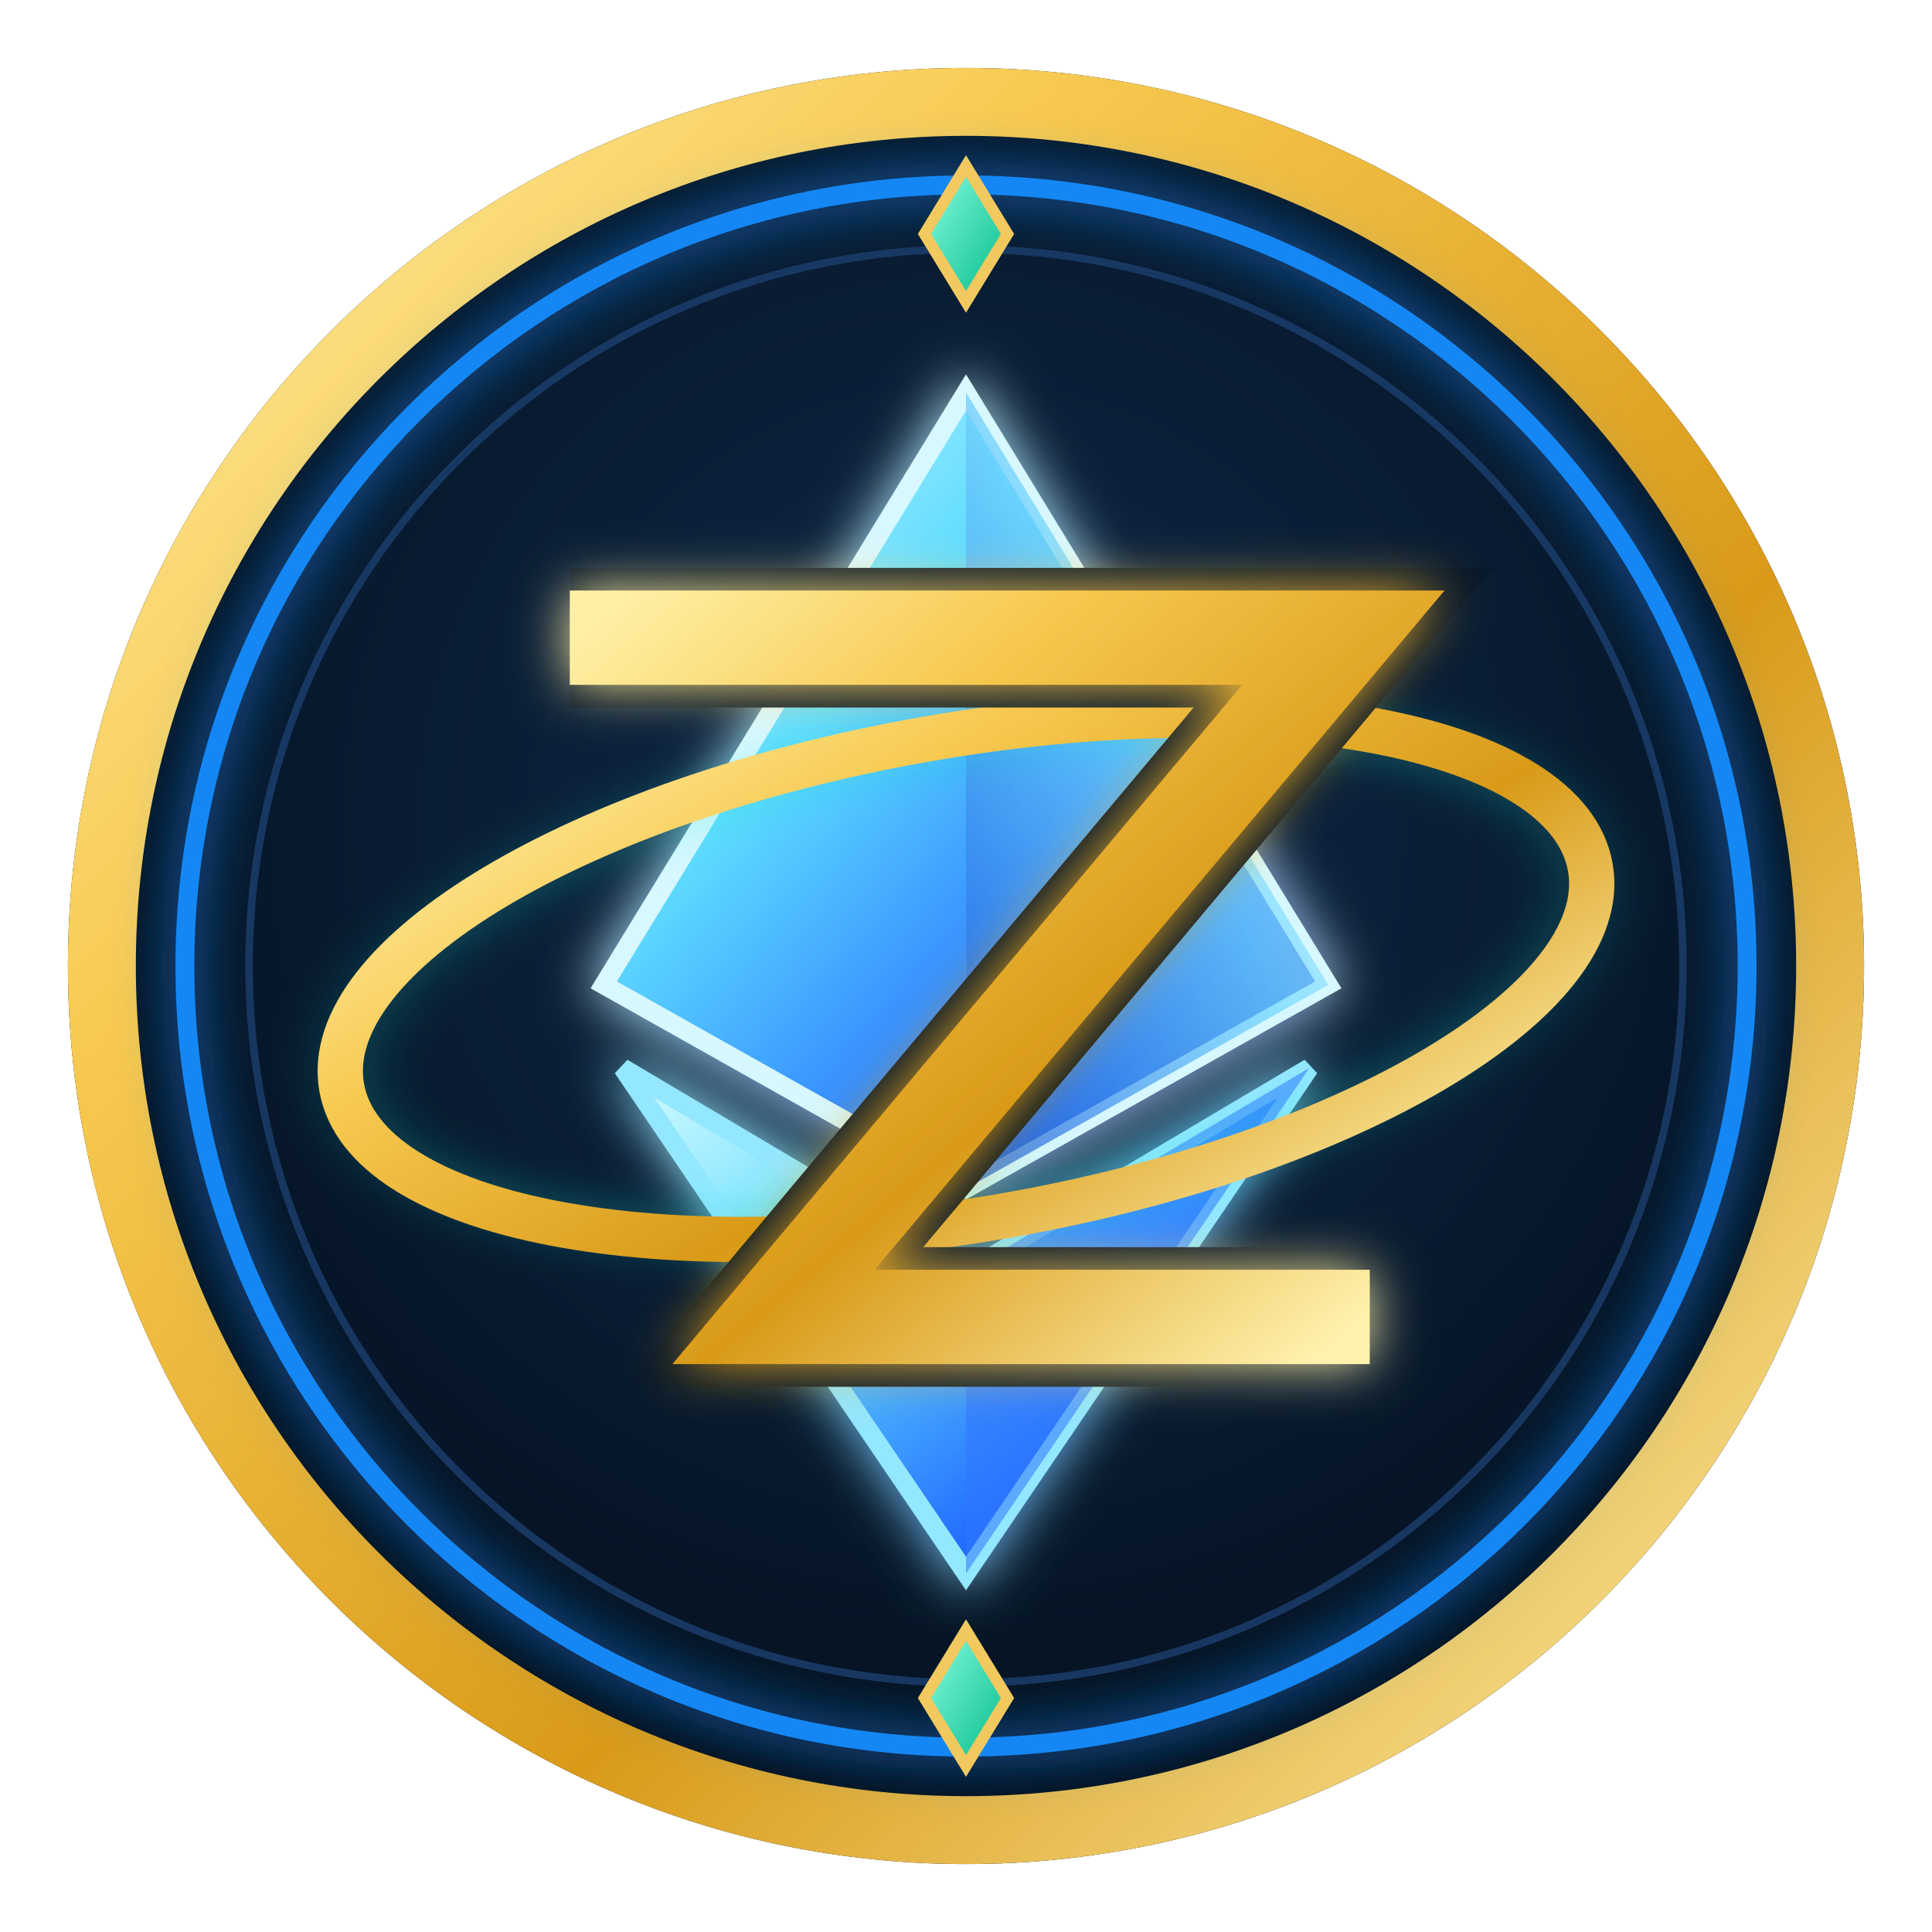
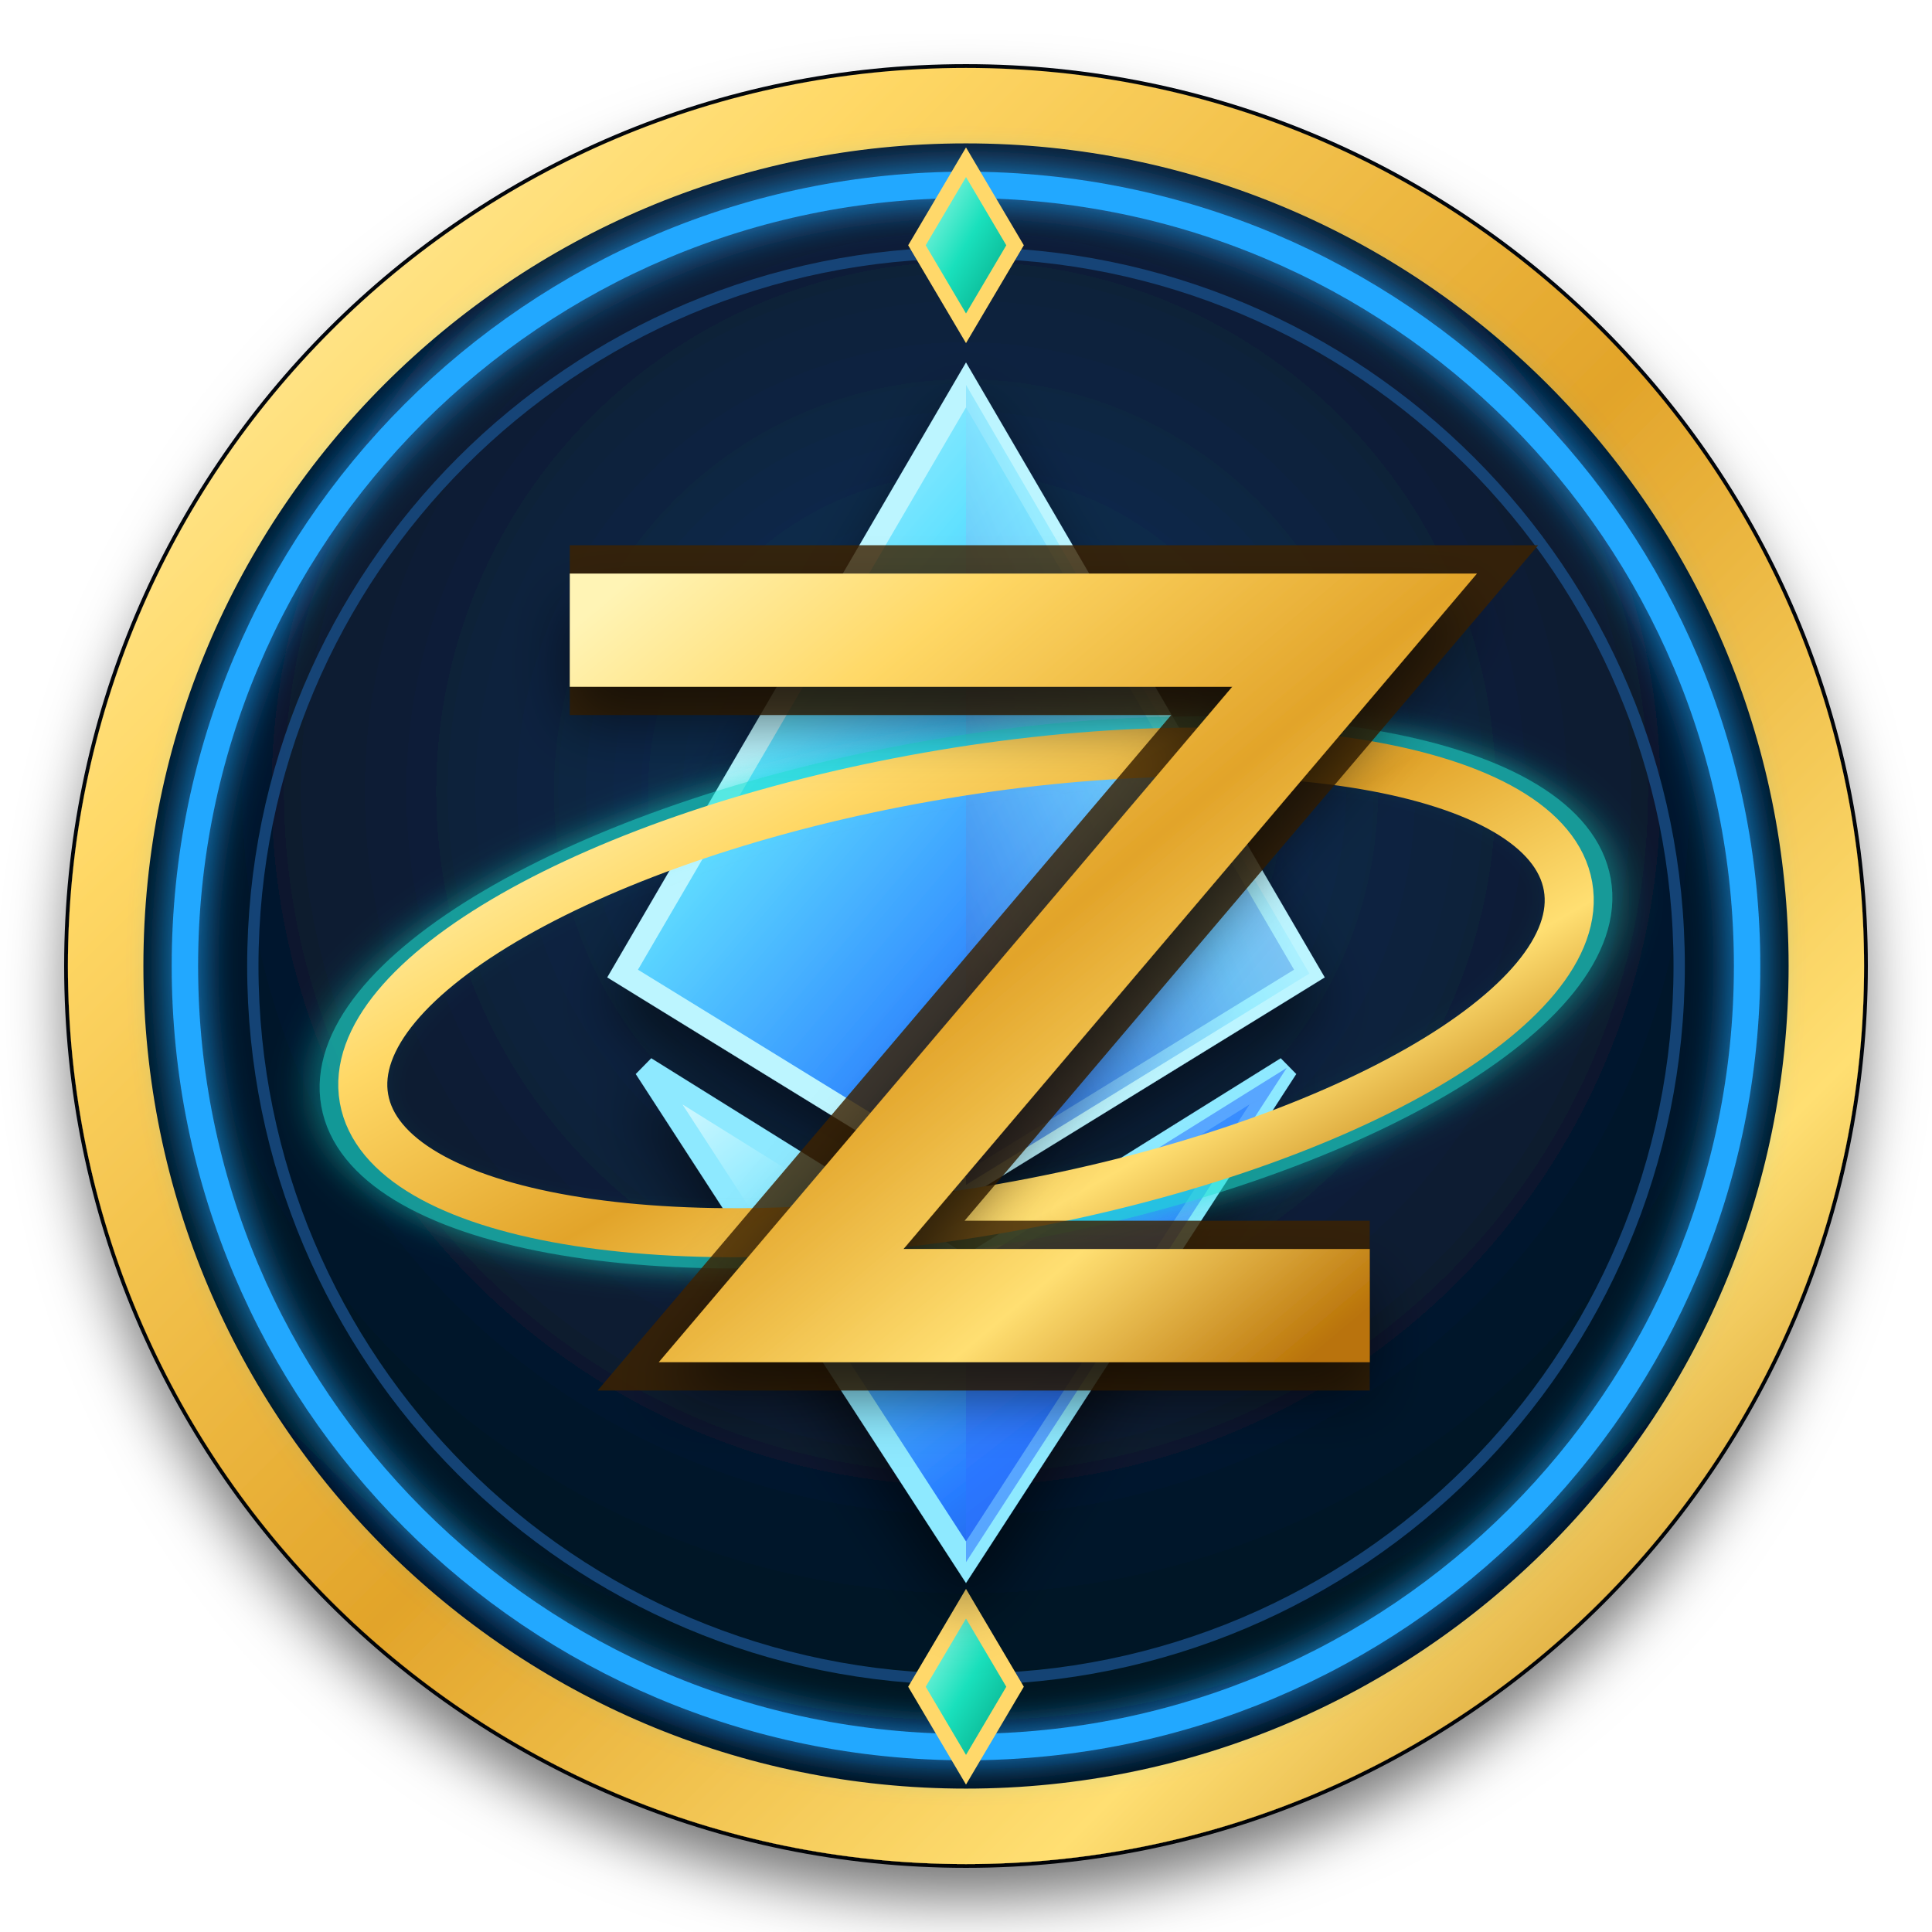
- <svg xmlns="http://www.w3.org/2000/svg" viewBox="0 0 512 512" role="img" aria-labelledby="t d">
+ <svg xmlns="http://www.w3.org/2000/svg" viewBox="0 0 512 512" role="img" aria-labelledby="title desc">
  <defs>
-     <radialGradient id="bg" cx="50%" cy="42%" r="68%">
-       <stop offset="0" stop-color="#102b4b" />
-       <stop offset="0.58" stop-color="#07182b" />
-       <stop offset="1" stop-color="#020811" />
+     <radialGradient id="bg" cx="50%" cy="40%" r="70%">
+       <stop offset="0" stop-color="#12365f" />
+       <stop offset=".52" stop-color="#071b31" />
+       <stop offset="1" stop-color="#020813" />
    </radialGradient>
    <linearGradient id="gold" x1="0" y1="0" x2="1" y2="1">
-       <stop offset="0" stop-color="#fff0a6" />
-       <stop offset="0.28" stop-color="#f7c84f" />
-       <stop offset="0.62" stop-color="#d99a18" />
-       <stop offset="1" stop-color="#fff2ae" />
+       <stop offset="0" stop-color="#fff4b5" />
+       <stop offset=".22" stop-color="#ffd866" />
+       <stop offset=".52" stop-color="#e2a42a" />
+       <stop offset=".78" stop-color="#ffdf72" />
+       <stop offset="1" stop-color="#b97308" />
    </linearGradient>
-     <linearGradient id="blue" x1="0" y1="0" x2="1" y2="1">
-       <stop offset="0" stop-color="#5be7ff" />
-       <stop offset="0.5" stop-color="#178cff" />
-       <stop offset="1" stop-color="#00d5ff" />
+     <linearGradient id="cyan" x1="0" y1="0" x2="1" y2="1">
+       <stop offset="0" stop-color="#91f7ff" />
+       <stop offset=".38" stop-color="#22c7ff" />
+       <stop offset="1" stop-color="#1670ff" />
    </linearGradient>
    <linearGradient id="emerald" x1="0" y1="0" x2="1" y2="1">
-       <stop offset="0" stop-color="#8bffe4" />
-       <stop offset="1" stop-color="#00b987" />
+       <stop offset="0" stop-color="#b9fff0" />
+       <stop offset=".5" stop-color="#19e0bc" />
+       <stop offset="1" stop-color="#009a78" />
    </linearGradient>
-     <filter id="glow" x="-60%" y="-60%" width="220%" height="220%">
-       <feGaussianBlur stdDeviation="7" result="blur" />
+     <filter id="glow" x="-40%" y="-40%" width="180%" height="180%">
+       <feGaussianBlur stdDeviation="5" result="b" />
      <feMerge>
-         <feMergeNode in="blur" />
+         <feMergeNode in="b" />
        <feMergeNode in="SourceGraphic" />
      </feMerge>
    </filter>
-     <filter id="soft" x="-30%" y="-30%" width="160%" height="160%">
-       <feGaussianBlur stdDeviation="2.5" />
+     <filter id="shadow" x="-40%" y="-40%" width="180%" height="180%">
+       <feDropShadow dx="0" dy="9" stdDeviation="8" flood-color="#000" flood-opacity=".55" />
    </filter>
  </defs>
-   <circle cx="256" cy="256" r="238" fill="url(#bg)" />
-   <circle cx="256" cy="256" r="229" fill="none" stroke="url(#gold)" stroke-width="18" />
-   <circle cx="256" cy="256" r="207" fill="none" stroke="#188dff" stroke-width="5" filter="url(#glow)" opacity=".95" />
-   <circle cx="256" cy="256" r="190" fill="none" stroke="#183b67" stroke-width="2" opacity=".9" />
-   <path d="M256 44 l11 18 -11 18 -11-18z" fill="url(#emerald)" stroke="#f1c95f" stroke-width="3" />
-   <path d="M256 432 l11 18 -11 18 -11-18z" fill="url(#emerald)" stroke="#f1c95f" stroke-width="3" />
+   <circle cx="256" cy="256" r="239" fill="#02060c" />
+   <circle cx="256" cy="256" r="228" fill="url(#bg)" stroke="url(#gold)" stroke-width="20" filter="url(#shadow)" />
+   <circle cx="256" cy="256" r="207" fill="none" stroke="#20a8ff" stroke-width="7" filter="url(#glow)" />
+   <circle cx="256" cy="256" r="189" fill="none" stroke="#174b82" stroke-width="3" opacity=".85" />
+   <path d="M256 43 269 65 256 87 243 65Z" fill="url(#emerald)" stroke="#ffd86a" stroke-width="4" />
+   <path d="M256 425 269 447 256 469 243 447Z" fill="url(#emerald)" stroke="#ffd86a" stroke-width="4" />
  <defs>
-     <linearGradient id="ethA" x1="0" y1="0" x2="1" y2="1">
-       <stop offset="0" stop-color="#d9fbff" />
-       <stop offset=".35" stop-color="#5fdcff" />
-       <stop offset=".72" stop-color="#246dff" />
-       <stop offset="1" stop-color="#1832a8" />
+     <linearGradient id="eth1" x1="0" y1="0" x2="1" y2="1">
+       <stop offset="0" stop-color="#e9fdff" />
+       <stop offset=".33" stop-color="#62e1ff" />
+       <stop offset=".67" stop-color="#287cff" />
+       <stop offset="1" stop-color="#1434b2" />
    </linearGradient>
-     <linearGradient id="ethB" x1="1" y1="0" x2="0" y2="1">
-       <stop offset="0" stop-color="#ffffff" />
-       <stop offset=".45" stop-color="#74d9ff" />
-       <stop offset="1" stop-color="#1556df" />
+     <linearGradient id="eth2" x1="1" y1="0" x2="0" y2="1">
+       <stop offset="0" stop-color="#fff" />
+       <stop offset=".48" stop-color="#8ae9ff" />
+       <stop offset="1" stop-color="#215fe3" />
    </linearGradient>
  </defs>
-   <polygon points="256,104 160,261 256,315 352,261" fill="url(#ethA)" stroke="#d8f8ff" stroke-width="5" filter="url(#glow)" />
-   <polygon points="256,104 256,315 352,261" fill="url(#ethB)" opacity=".72" />
-   <polygon points="256,337 165,283 256,417 347,283" fill="url(#ethA)" stroke="#93e7ff" stroke-width="5" filter="url(#glow)" />
-   <polygon points="256,337 256,417 347,283" fill="#2f77ff" opacity=".55" />
-   <ellipse cx="256" cy="259" rx="166" ry="62" fill="none" stroke="#18dfd2" stroke-width="7" opacity=".42" transform="rotate(-10 256 259)" filter="url(#glow)" />
-   <ellipse cx="256" cy="259" rx="168" ry="64" fill="none" stroke="url(#gold)" stroke-width="12" transform="rotate(-10 256 259)" />
-   <path d="M151 169 H356 L205 349 H363" fill="none" stroke="#07182b" stroke-width="37" stroke-linejoin="miter" />
-   <path d="M151 169 H356 L205 349 H363" fill="none" stroke="url(#gold)" stroke-width="25" stroke-linejoin="miter" filter="url(#glow)" />
+   <g filter="url(#shadow)">
+     <polygon points="256,102 165,258 256,314 347,258" fill="url(#eth1)" stroke="#bcf5ff" stroke-width="6" />
+     <polygon points="256,102 256,314 347,258" fill="url(#eth2)" opacity=".72" />
+     <polygon points="256,336 171,283 256,414 341,283" fill="url(#eth1)" stroke="#8ee9ff" stroke-width="6" />
+     <polygon points="256,336 256,414 341,283" fill="#2f72ff" opacity=".56" />
+   </g>
+   <ellipse cx="256" cy="263" rx="169" ry="63" transform="rotate(-10 256 263)" fill="none" stroke="#1de2d2" stroke-width="9" opacity=".64" filter="url(#glow)" />
+   <ellipse cx="256" cy="263" rx="162" ry="58" transform="rotate(-10 256 263)" fill="none" stroke="url(#gold)" stroke-width="13" />
+   <path d="M151 167H359L207 346H363" fill="none" stroke="#3d2200" stroke-width="45" stroke-linejoin="miter" opacity=".82" />
+   <path d="M151 167H359L207 346H363" fill="none" stroke="url(#gold)" stroke-width="30" stroke-linejoin="miter" filter="url(#shadow)" />
</svg>
